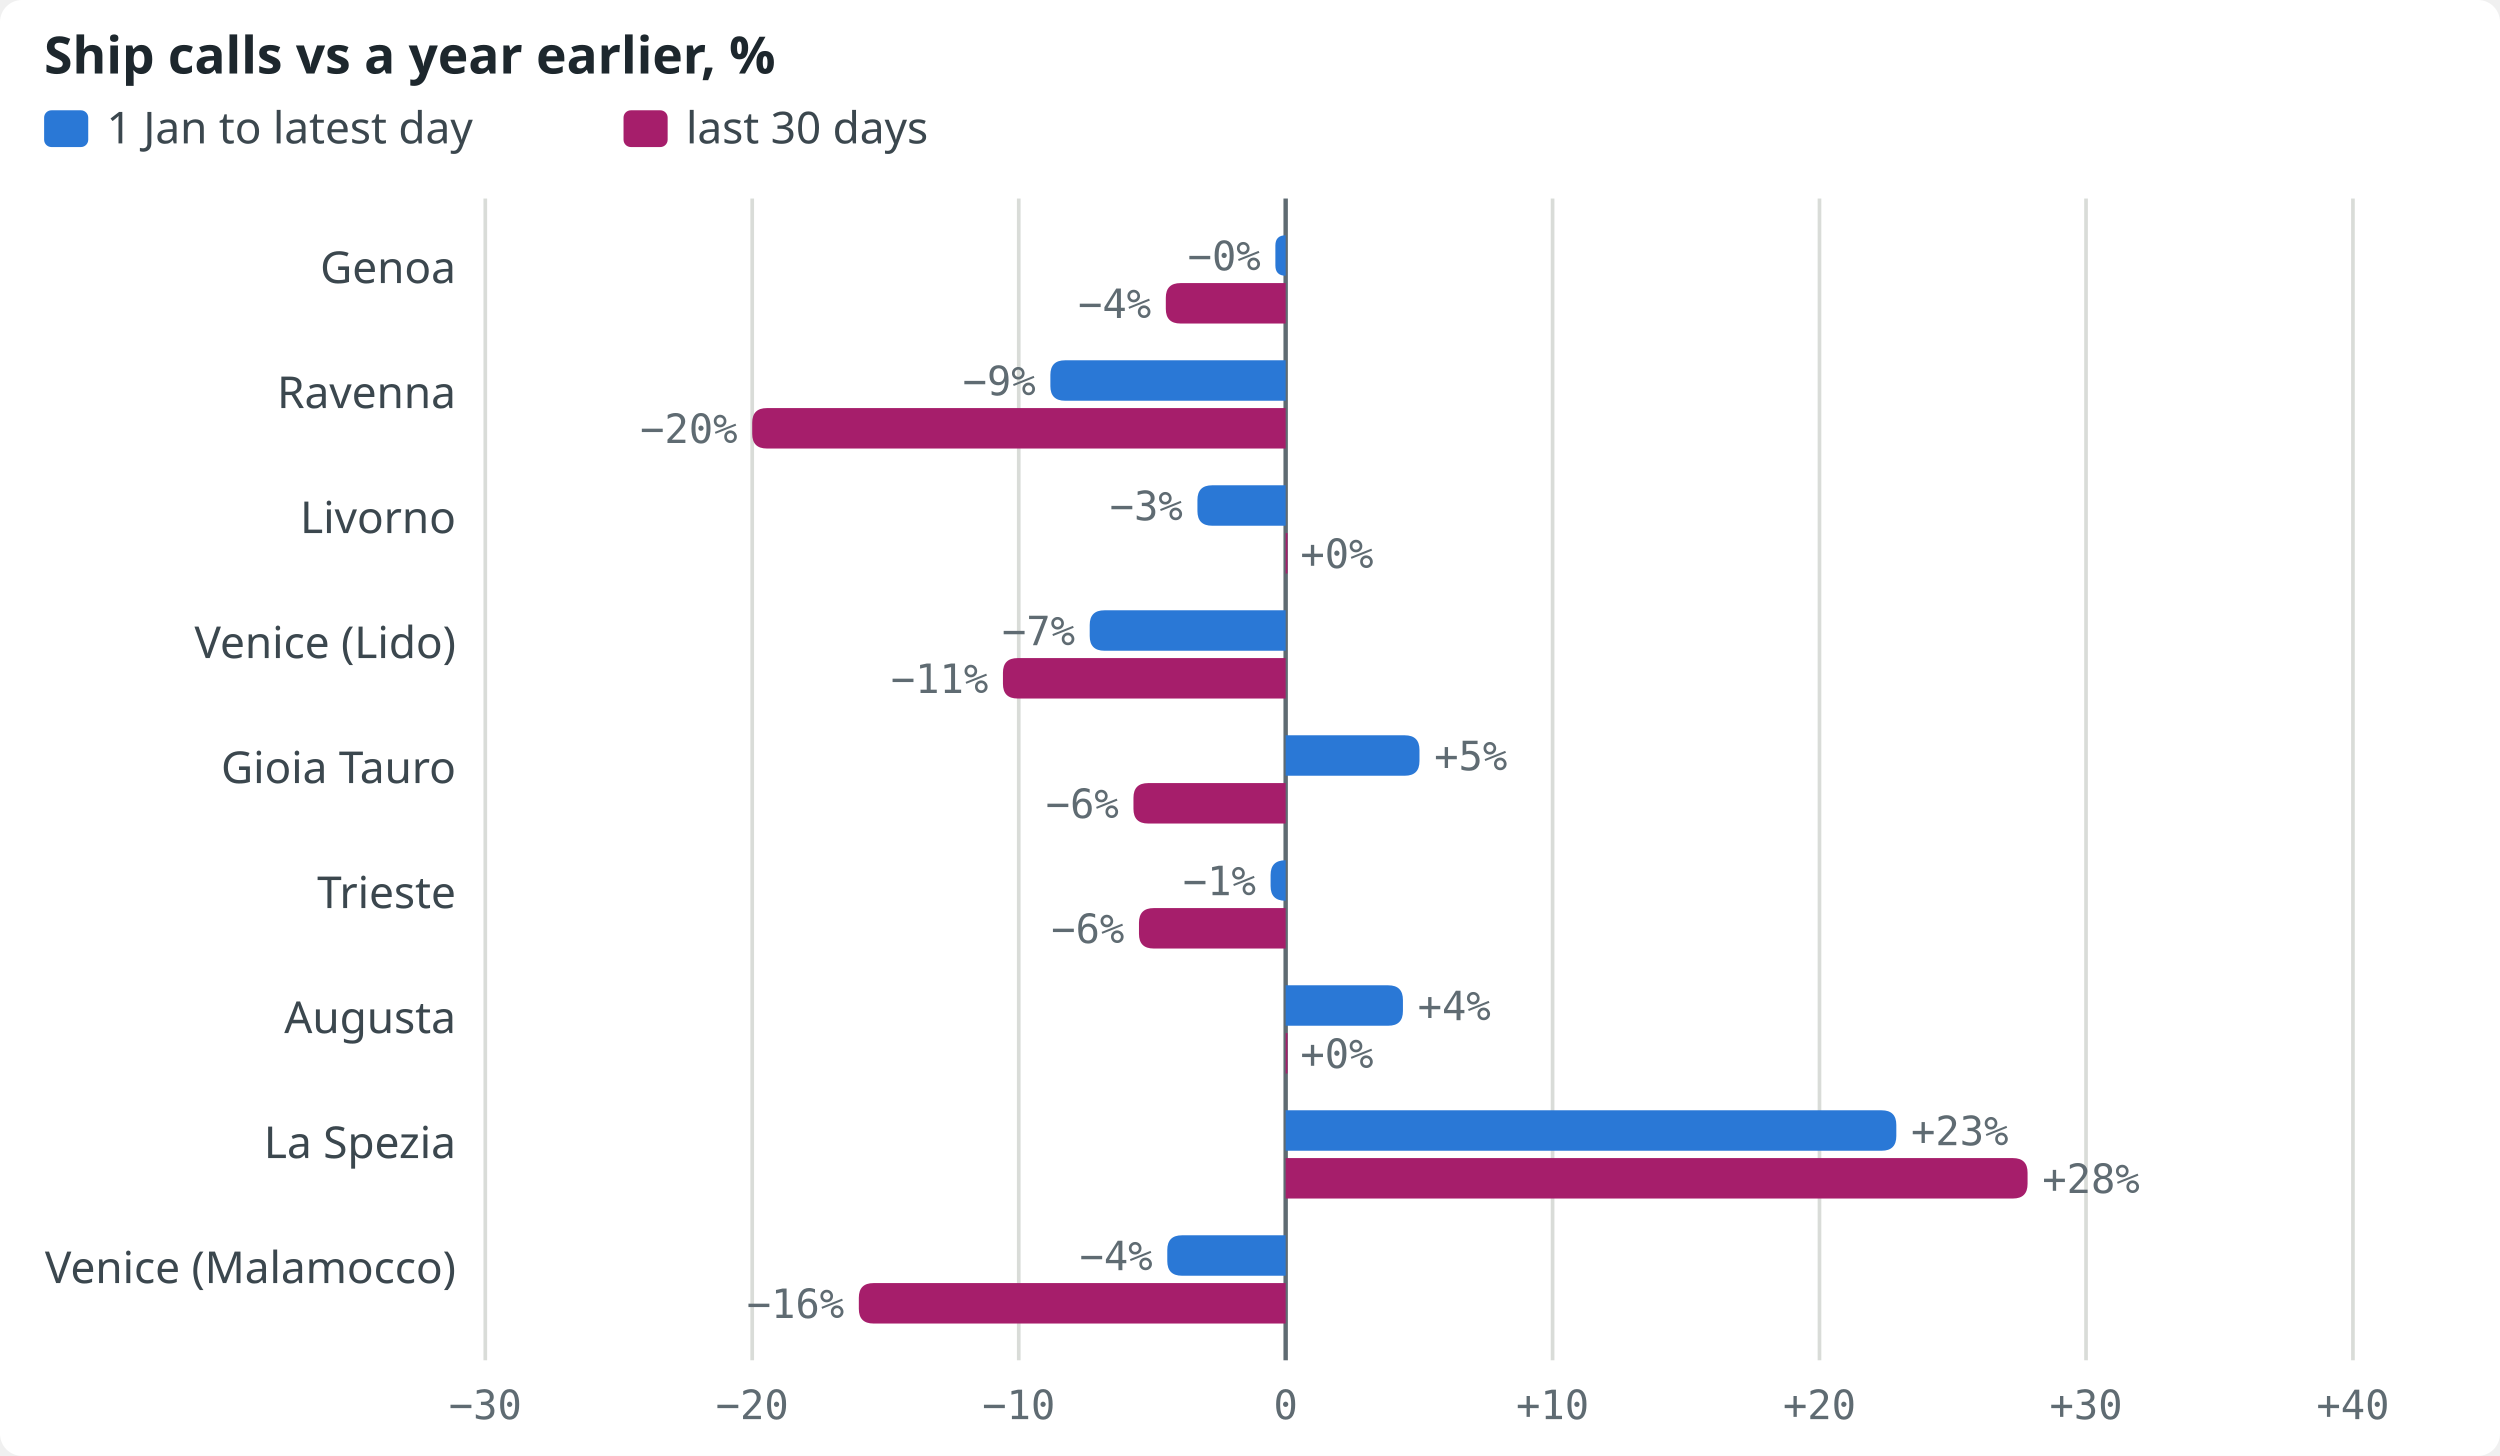
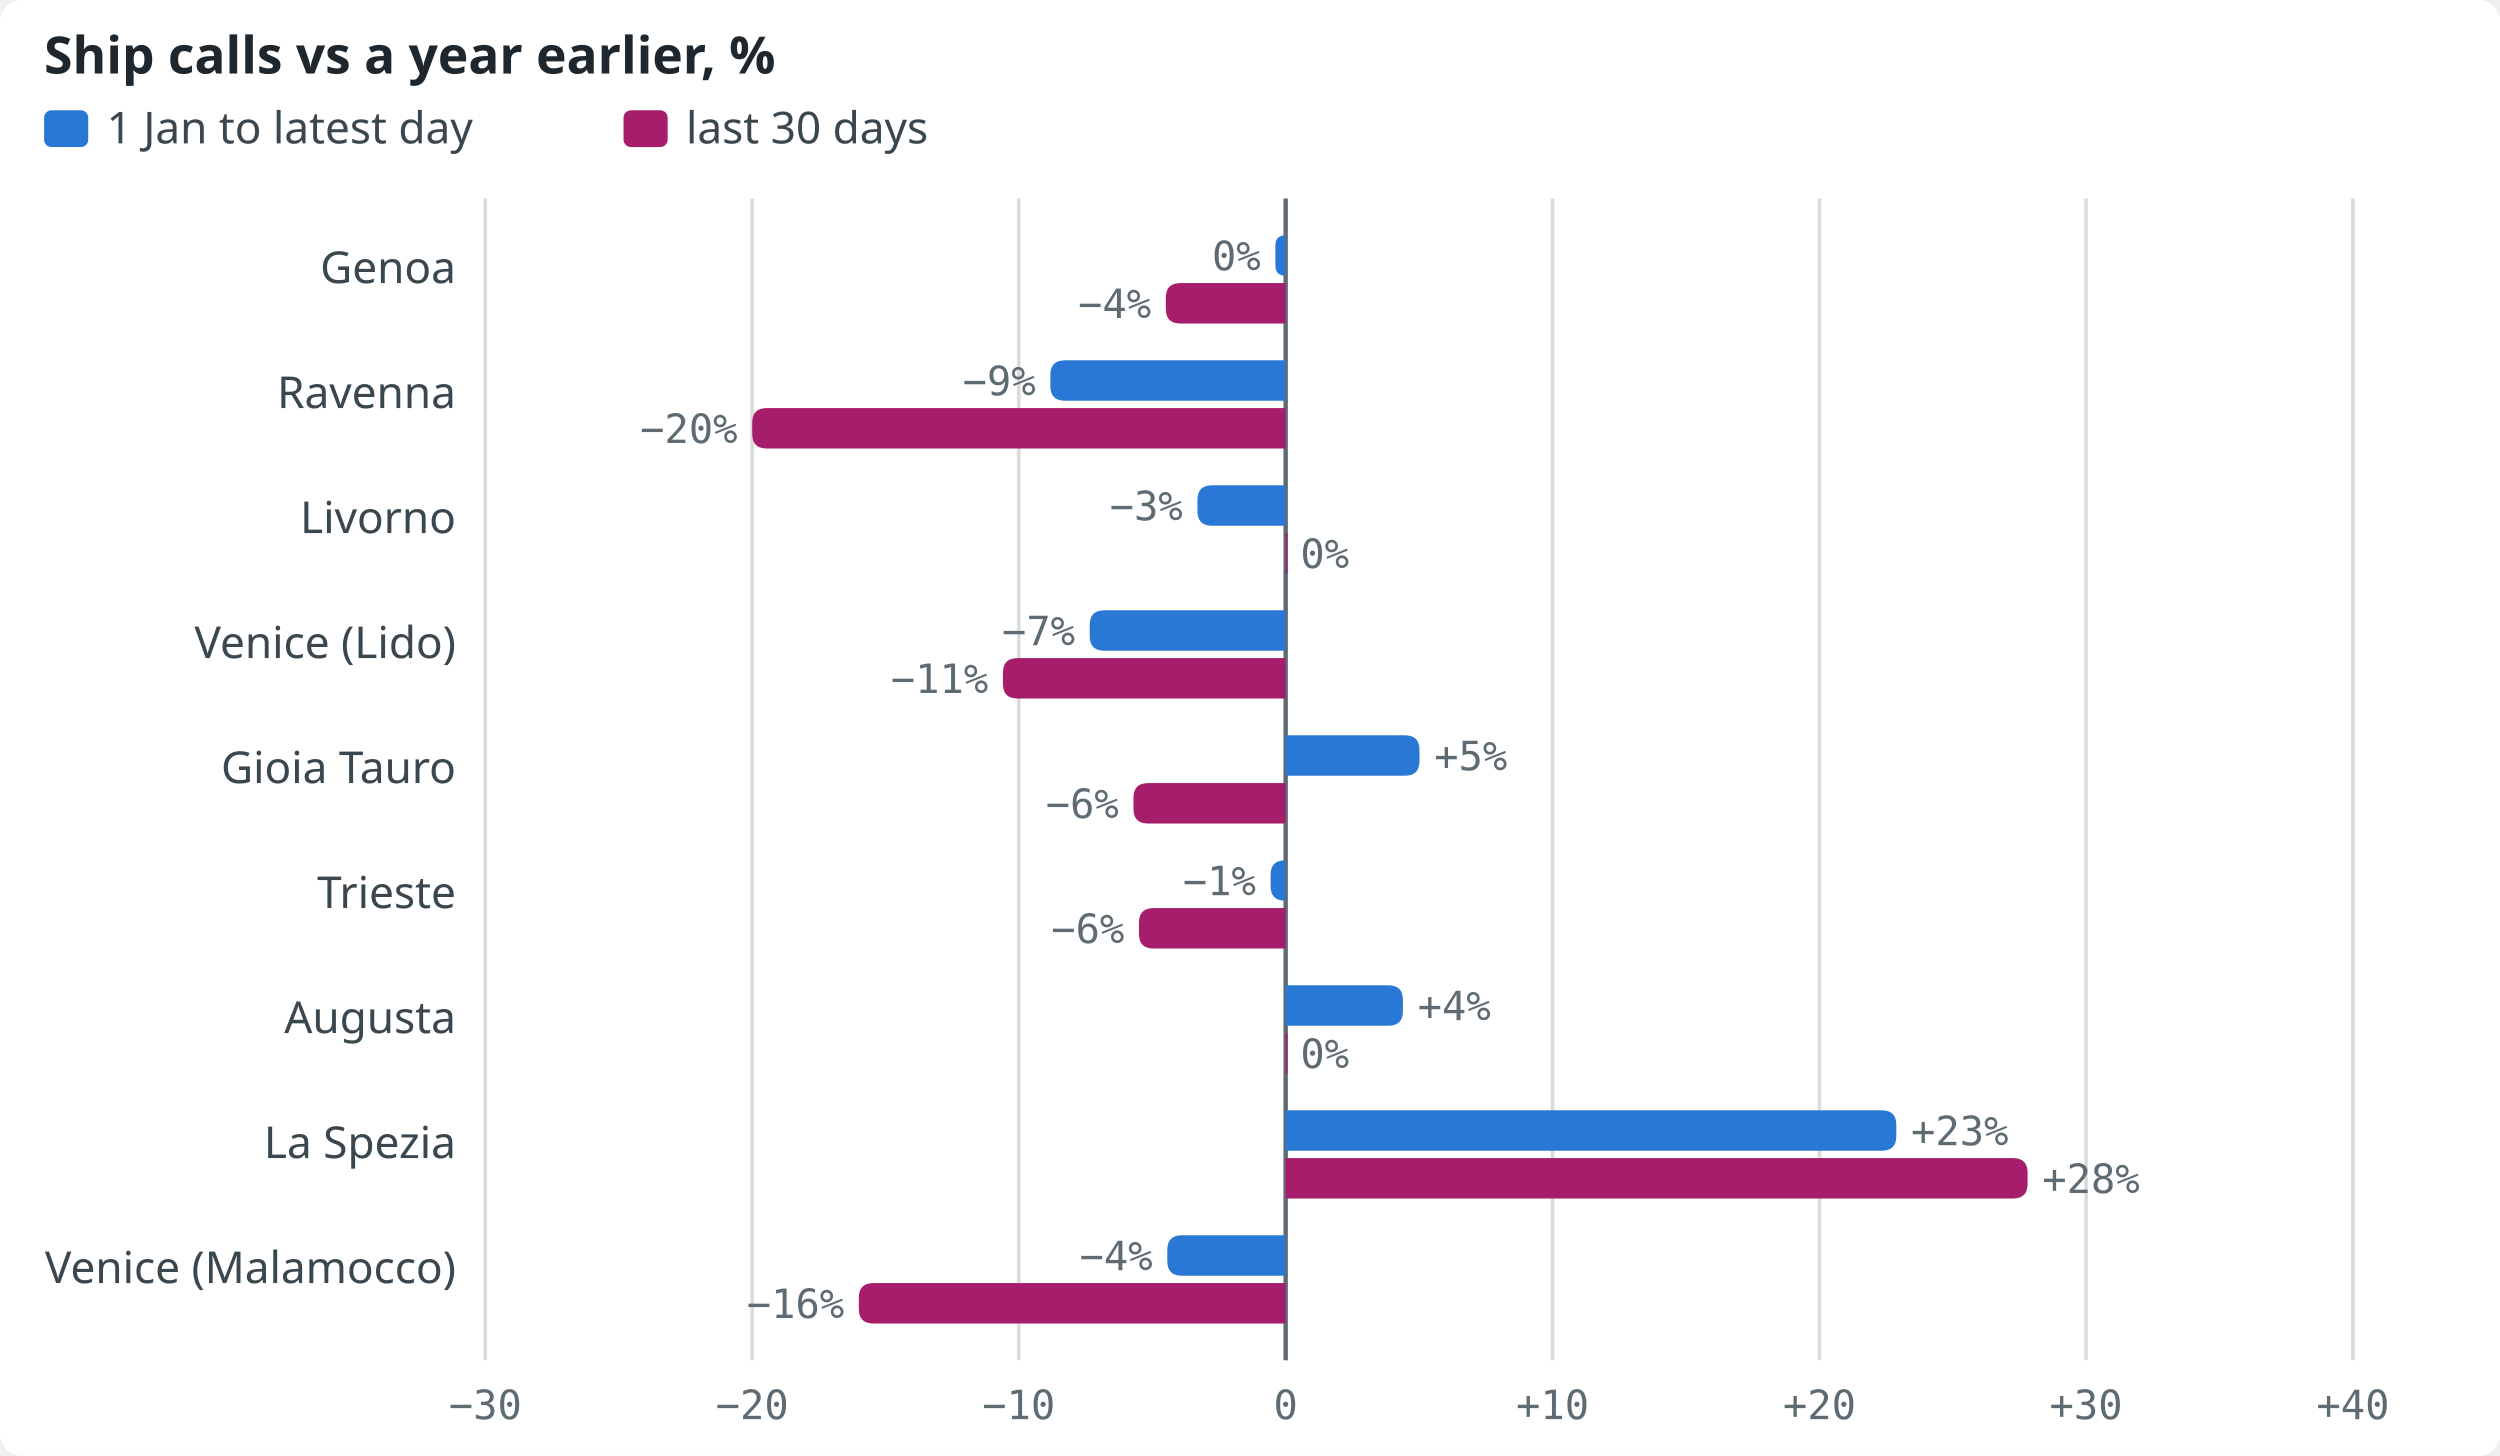
<svg xmlns="http://www.w3.org/2000/svg" viewBox="0 0 680 396" width="100%" role="img" aria-labelledby="c7w-t c7w-d" style="max-width:680px;height:auto;display:block">
  <style>
.it-t{font:600 14px 'IBM Plex Sans',system-ui,sans-serif;fill:#1D272D}
.it-l{font:12px 'IBM Plex Sans',system-ui,sans-serif;fill:#3b474e}
.it-m{font:11px 'IBM Plex Mono',ui-monospace,monospace;fill:#5f6b72}
.it-g{stroke:#d9dcd8;stroke-width:1}
.it-z{stroke:#5f6b72;stroke-width:1.2}
.it-s1{fill:#A61E6B}.it-s2{fill:#2a78d6}.it-s3{fill:#eda100}.it-s4{fill:#1baf7a}.it-s5{fill:#8a959b}
.it-k1{stroke:#A61E6B}.it-k2{stroke:#2a78d6}.it-k3{stroke:#eda100}.it-k4{stroke:#1baf7a}.it-k5{stroke:#8a959b}
.it-bg{fill:#ffffff}
.it-h{paint-order:stroke;stroke:#ffffff;stroke-width:4px;stroke-linejoin:round}
.it-o{stroke:#ffffff}
@media (prefers-color-scheme:dark){
.it-t{fill:#DAE0E2}.it-l{fill:#c3cacd}.it-m{fill:#99a5ab}.it-g{stroke:#2f3b42}.it-z{stroke:#99a5ab}
.it-s1{fill:#d14f9a}.it-s2{fill:#3987e5}.it-s3{fill:#c98500}.it-s4{fill:#199e70}.it-s5{fill:#7d888e}
.it-k1{stroke:#d14f9a}.it-k2{stroke:#3987e5}.it-k3{stroke:#c98500}.it-k4{stroke:#199e70}.it-k5{stroke:#7d888e}
.it-bg{fill:#172127}.it-h{stroke:#172127}.it-o{stroke:#172127}}
</style>
  <rect class="it-bg" x="0" y="0" width="680" height="396" rx="6" />
  <text class="it-t" x="12" y="20">Ship calls vs a year earlier, %</text>
  <rect class="it-s2" x="12" y="30" width="12" height="10" rx="2" />
  <text class="it-l" x="29" y="39">1 Jan to latest day</text>
  <rect class="it-s1" x="169.6" y="30" width="12" height="10" rx="2" />
  <text class="it-l" x="186.6" y="39">last 30 days</text>
  <line class="it-g" x1="132.0" x2="132.0" y1="54" y2="370" />
  <text class="it-m" x="132.0" y="386" text-anchor="middle">−30</text>
  <line class="it-g" x1="204.6" x2="204.6" y1="54" y2="370" />
  <text class="it-m" x="204.6" y="386" text-anchor="middle">−20</text>
  <line class="it-g" x1="277.1" x2="277.1" y1="54" y2="370" />
  <text class="it-m" x="277.1" y="386" text-anchor="middle">−10</text>
  <line class="it-z" x1="349.7" x2="349.7" y1="54" y2="370" />
  <text class="it-m" x="349.7" y="386" text-anchor="middle">0</text>
  <line class="it-g" x1="422.3" x2="422.3" y1="54" y2="370" />
  <text class="it-m" x="422.3" y="386" text-anchor="middle">+10</text>
  <line class="it-g" x1="494.9" x2="494.9" y1="54" y2="370" />
  <text class="it-m" x="494.9" y="386" text-anchor="middle">+20</text>
  <line class="it-g" x1="567.4" x2="567.4" y1="54" y2="370" />
  <text class="it-m" x="567.4" y="386" text-anchor="middle">+30</text>
  <line class="it-g" x1="640.0" x2="640.0" y1="54" y2="370" />
  <text class="it-m" x="640.0" y="386" text-anchor="middle">+40</text>
  <text class="it-l" x="124" y="77" text-anchor="end">Genoa</text>
  <path class="it-s2" d="M349.7,64.0H349.7Q346.9,64.0 346.9,66.8V72.2Q346.9,75.0 349.7,75.0H349.7Z" />
-   <text class="it-m" x="342.9" y="73.5" text-anchor="end">−0%</text>
+   <text class="it-m" x="342.9" y="73.5" text-anchor="end">0%</text>
  <path class="it-s1" d="M349.7,77.0H321.1Q317.1,77.0 317.1,81.0V84.0Q317.1,88.0 321.1,88.0H349.7Z" />
  <text class="it-m" x="313.1" y="86.5" text-anchor="end">−4%</text>
  <text class="it-l" x="124" y="111" text-anchor="end">Ravenna</text>
  <path class="it-s2" d="M349.7,98.0H289.7Q285.7,98.0 285.7,102.0V105.0Q285.7,109.0 289.7,109.0H349.7Z" />
  <text class="it-m" x="281.7" y="107.5" text-anchor="end">−9%</text>
  <path class="it-s1" d="M349.7,111.0H208.6Q204.6,111.0 204.6,115.0V118.0Q204.6,122.0 208.6,122.0H349.7Z" />
  <text class="it-m" x="200.6" y="120.5" text-anchor="end">−20%</text>
  <text class="it-l" x="124" y="145" text-anchor="end">Livorno</text>
  <path class="it-s2" d="M349.7,132.0H329.7Q325.7,132.0 325.7,136.0V139.0Q325.7,143.0 329.7,143.0H349.7Z" />
  <text class="it-m" x="321.7" y="141.5" text-anchor="end">−3%</text>
  <path class="it-s1" d="M349.7,145.0h0.5v11.0h-0.5z" />
-   <text class="it-m" x="353.7" y="154.5" text-anchor="start">+0%</text>
+   <text class="it-m" x="353.7" y="154.5" text-anchor="start">0%</text>
  <text class="it-l" x="124" y="179" text-anchor="end">Venice (Lido)</text>
  <path class="it-s2" d="M349.7,166.0H300.4Q296.4,166.0 296.4,170.0V173.0Q296.4,177.0 300.4,177.0H349.7Z" />
  <text class="it-m" x="292.4" y="175.5" text-anchor="end">−7%</text>
  <path class="it-s1" d="M349.7,179.0H276.8Q272.8,179.0 272.8,183.0V186.0Q272.8,190.0 276.8,190.0H349.7Z" />
  <text class="it-m" x="268.8" y="188.5" text-anchor="end">−11%</text>
  <text class="it-l" x="124" y="213" text-anchor="end">Gioia Tauro</text>
  <path class="it-s2" d="M349.7,200.0H382.1Q386.1,200.0 386.1,204.0V207.0Q386.1,211.0 382.1,211.0H349.7Z" />
  <text class="it-m" x="390.1" y="209.5" text-anchor="start">+5%</text>
  <path class="it-s1" d="M349.7,213.0H312.3Q308.3,213.0 308.3,217.0V220.0Q308.3,224.0 312.3,224.0H349.7Z" />
  <text class="it-m" x="304.3" y="222.5" text-anchor="end">−6%</text>
  <text class="it-l" x="124" y="247" text-anchor="end">Trieste</text>
  <path class="it-s2" d="M349.7,234.0H349.6Q345.6,234.0 345.6,238.0V241.0Q345.6,245.0 349.6,245.0H349.7Z" />
  <text class="it-m" x="341.6" y="243.5" text-anchor="end">−1%</text>
  <path class="it-s1" d="M349.7,247.0H313.8Q309.8,247.0 309.8,251.0V254.0Q309.8,258.0 313.8,258.0H349.7Z" />
  <text class="it-m" x="305.8" y="256.5" text-anchor="end">−6%</text>
  <text class="it-l" x="124" y="281" text-anchor="end">Augusta</text>
  <path class="it-s2" d="M349.7,268.0H377.6Q381.6,268.0 381.6,272.0V275.0Q381.6,279.0 377.6,279.0H349.7Z" />
  <text class="it-m" x="385.6" y="277.5" text-anchor="start">+4%</text>
  <path class="it-s1" d="M349.7,281.0h0.5v11.0h-0.5z" />
-   <text class="it-m" x="353.7" y="290.5" text-anchor="start">+0%</text>
+   <text class="it-m" x="353.7" y="290.5" text-anchor="start">0%</text>
  <text class="it-l" x="124" y="315" text-anchor="end">La Spezia</text>
  <path class="it-s2" d="M349.7,302.0H511.8Q515.8,302.0 515.8,306.0V309.0Q515.8,313.0 511.8,313.0H349.7Z" />
  <text class="it-m" x="519.8" y="311.5" text-anchor="start">+23%</text>
  <path class="it-s1" d="M349.7,315.0H547.5Q551.5,315.0 551.5,319.0V322.0Q551.5,326.0 547.5,326.0H349.7Z" />
  <text class="it-m" x="555.5" y="324.5" text-anchor="start">+28%</text>
  <text class="it-l" x="124" y="349" text-anchor="end">Venice (Malamocco)</text>
  <path class="it-s2" d="M349.7,336.0H321.5Q317.5,336.0 317.5,340.0V343.0Q317.5,347.0 321.5,347.0H349.7Z" />
  <text class="it-m" x="313.5" y="345.5" text-anchor="end">−4%</text>
  <path class="it-s1" d="M349.7,349.0H237.6Q233.6,349.0 233.6,353.0V356.0Q233.6,360.0 237.6,360.0H349.7Z" />
  <text class="it-m" x="229.6" y="358.5" text-anchor="end">−16%</text>
</svg>
